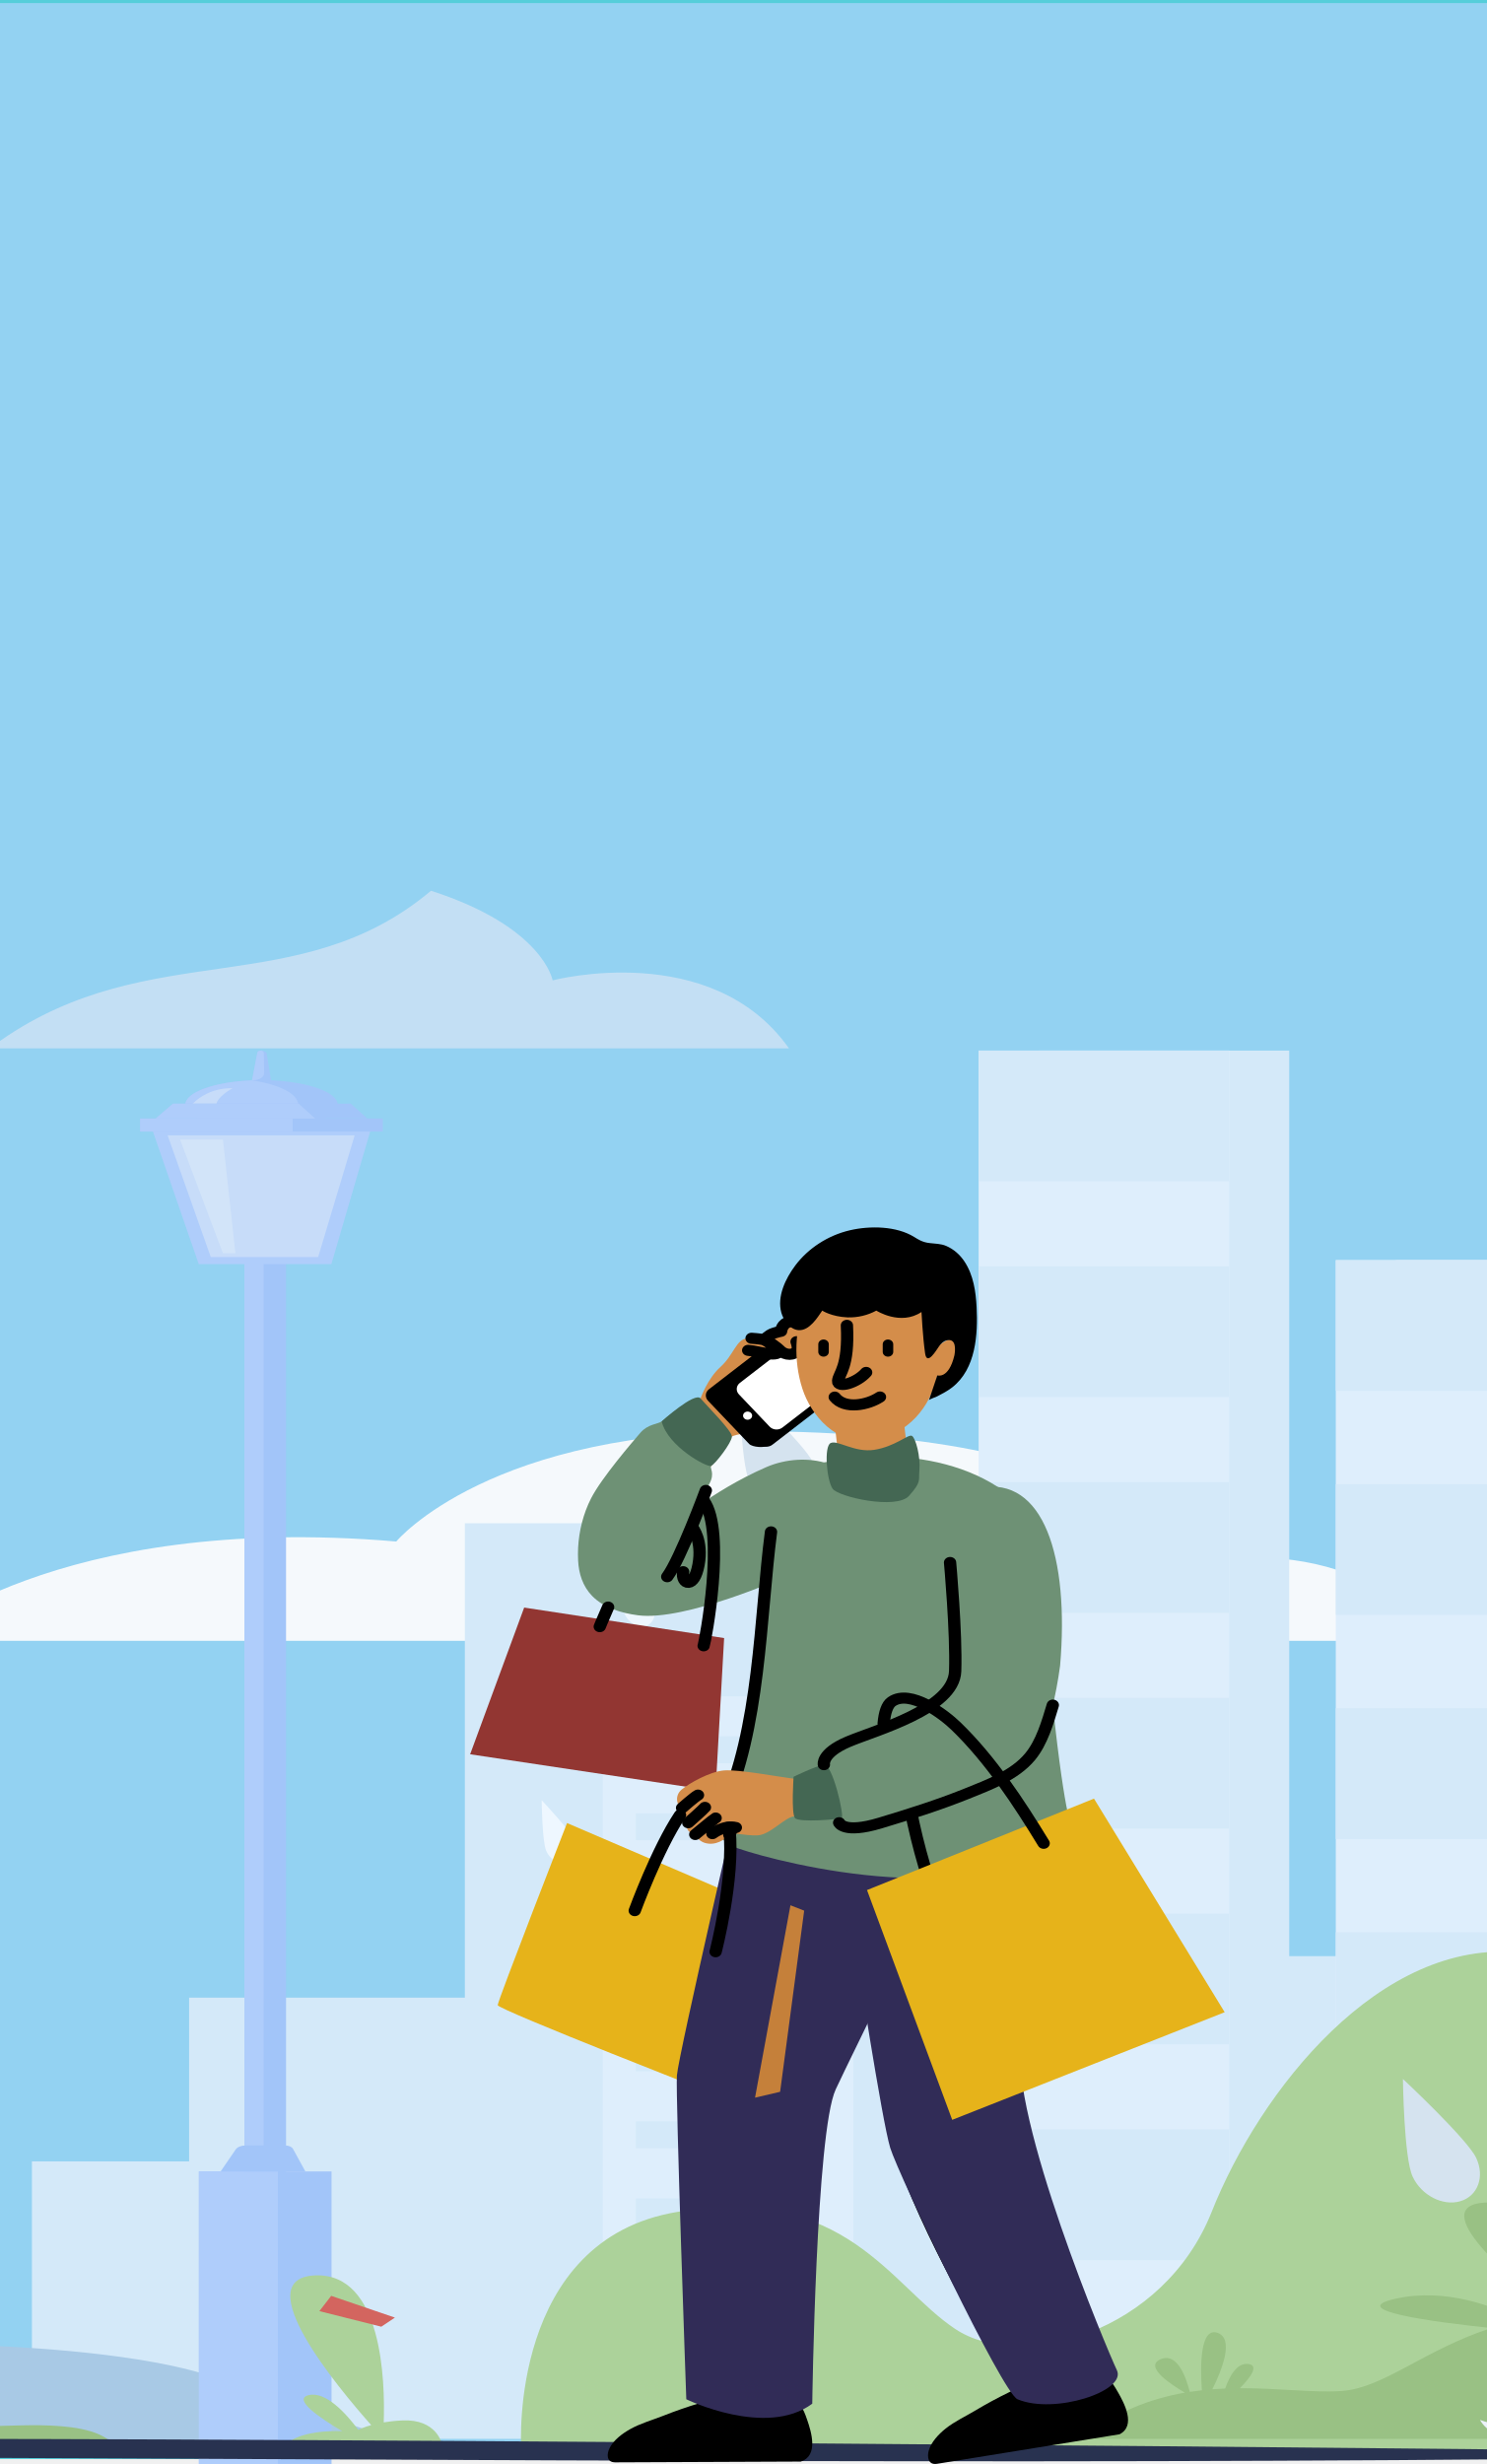
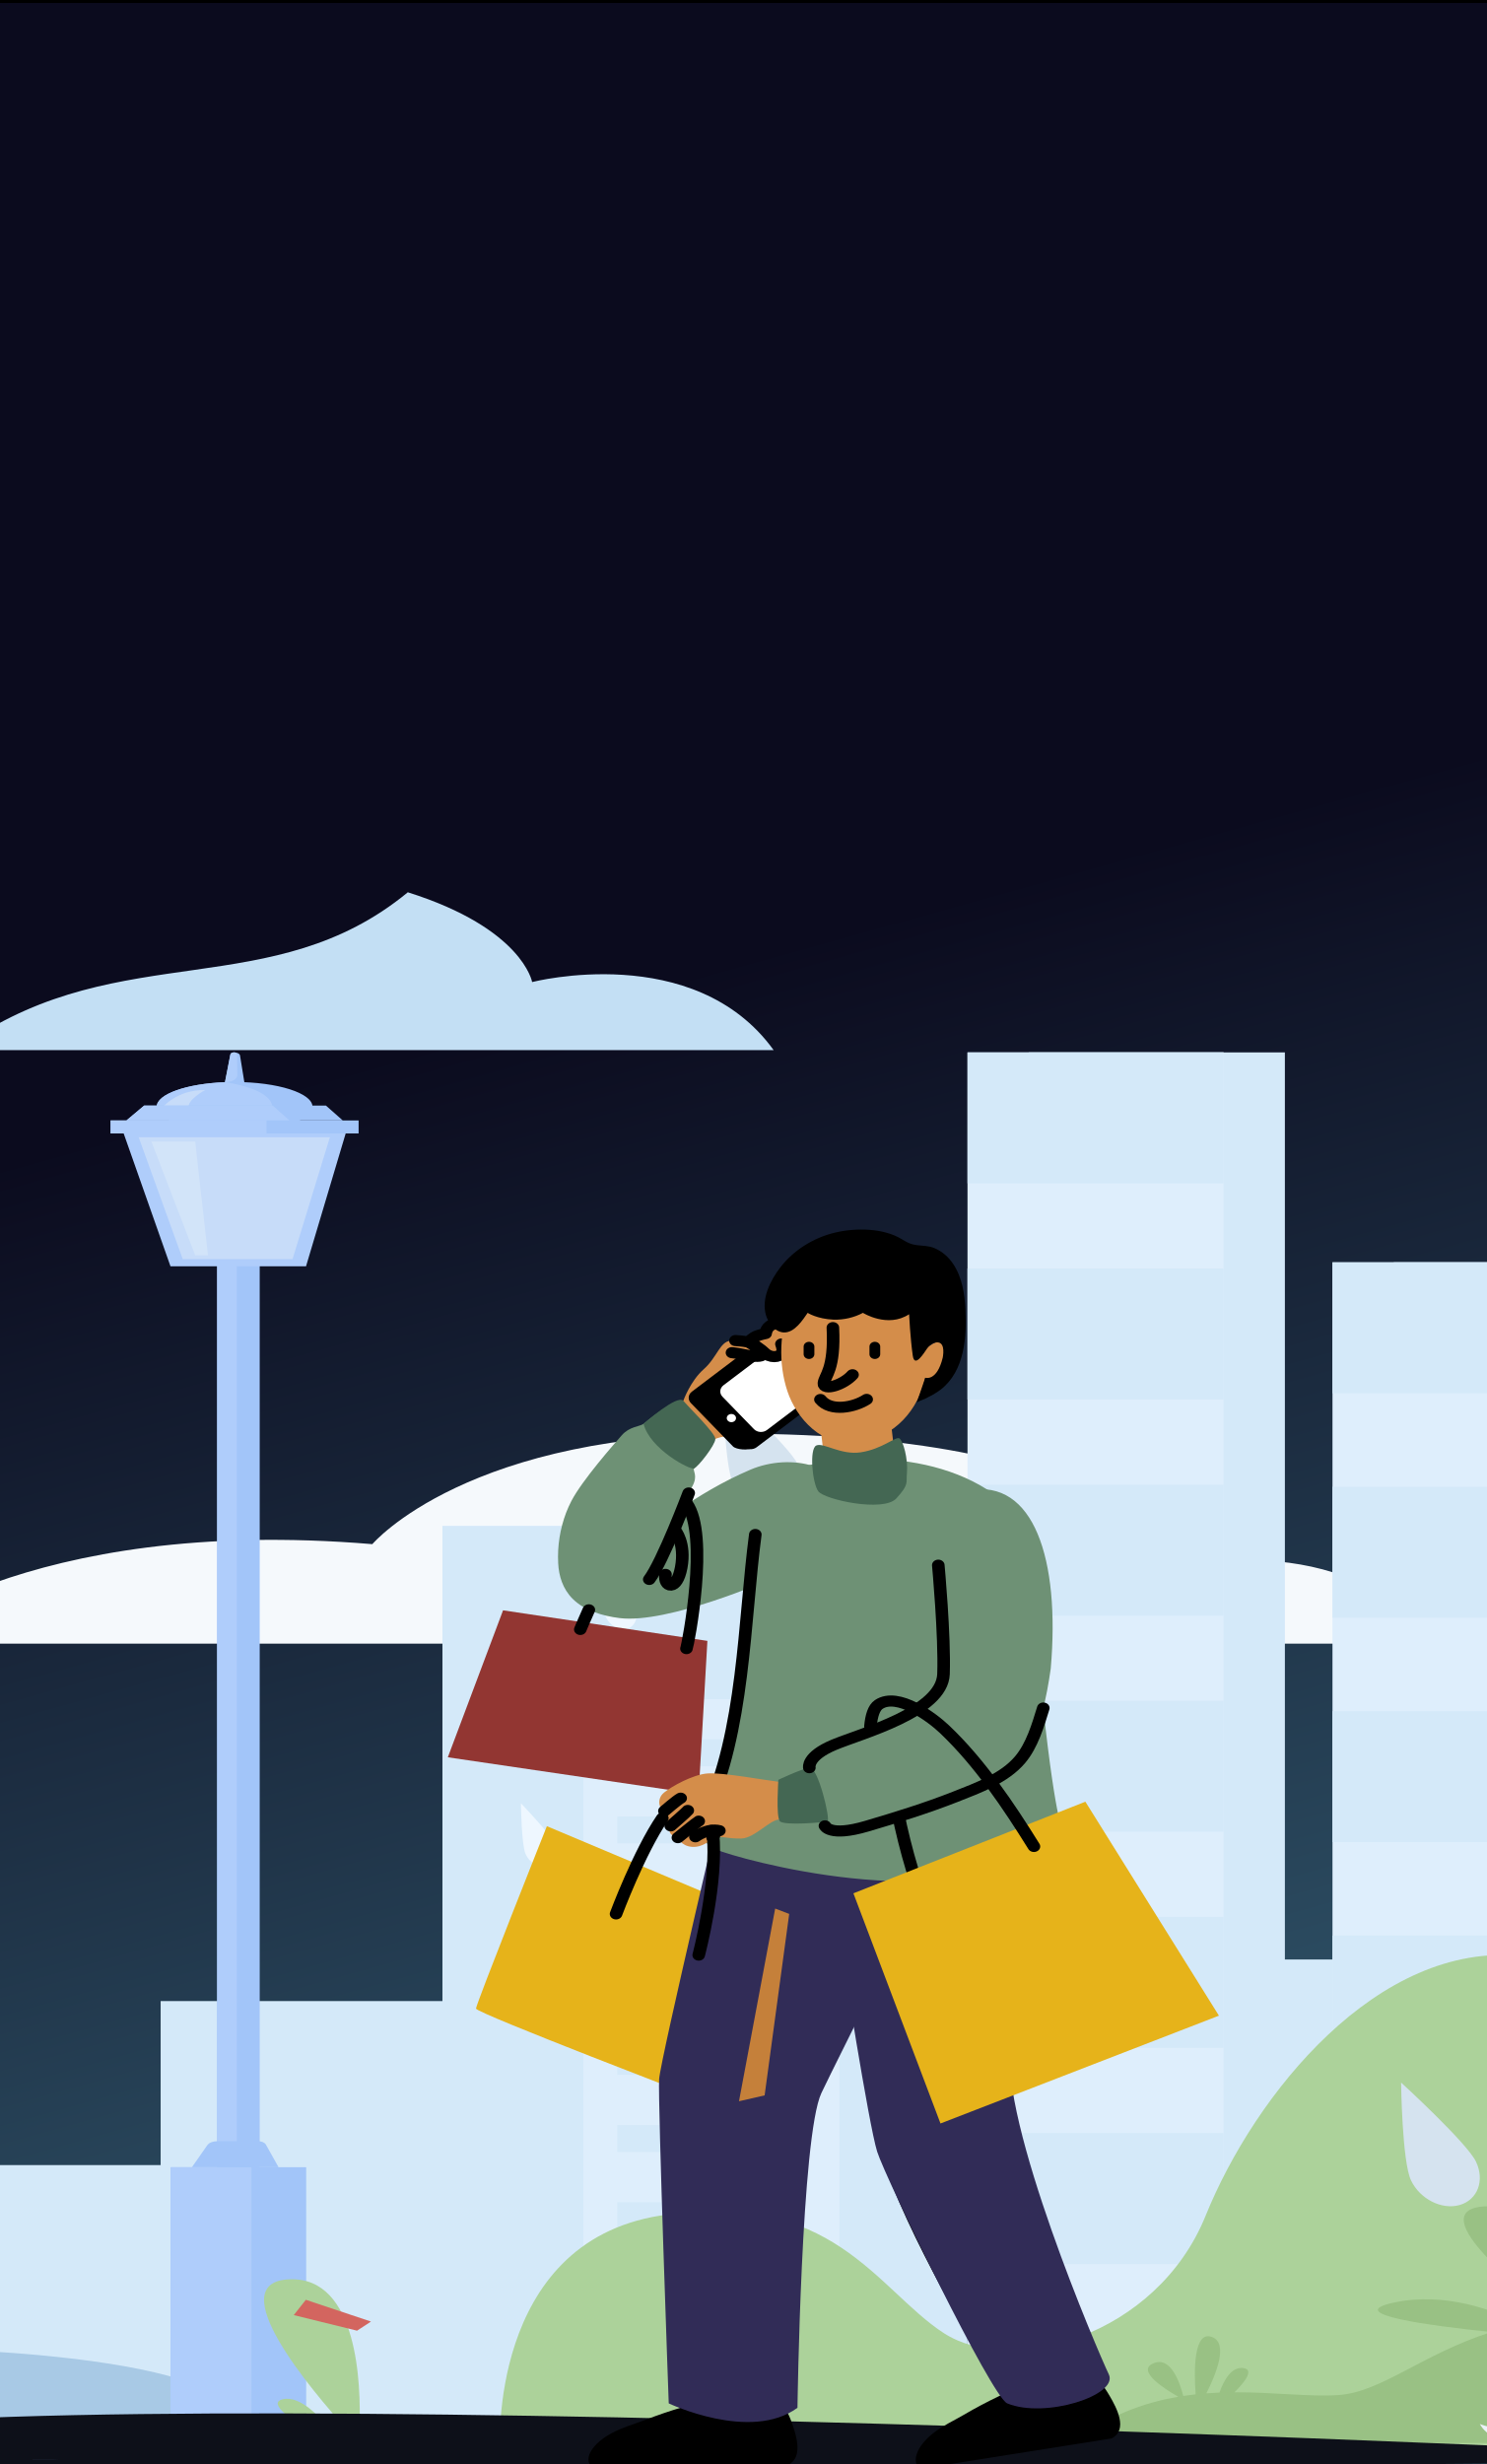
- <svg xmlns="http://www.w3.org/2000/svg" width="207" height="343" preserveAspectRatio="none" viewBox="510.928 -103.283 228.785 421.129">
-   <path d="M-94.163-1136.5h499.06v401.271h-499.06z" style="stroke:#55ceda;fill:#93d2f2" transform="translate(433.95 1085.59)scale(1.04608)" />
+ <svg xmlns="http://www.w3.org/2000/svg" width="207" height="343" preserveAspectRatio="none" viewBox="515.839 -103.283 223.874 420.408">
+   <defs>
+     <linearGradient id="a" x1="596.477" x2="596.477" y1="-103.28" y2="317.911" gradientTransform="matrix(.95361 -.30103 .18968 .60832 215.059 259.318)" gradientUnits="userSpaceOnUse">
+       <stop offset="0" style="stop-color:#0b0b1e" />
+       <stop offset="1" style="stop-color:#38657b" />
+     </linearGradient>
+   </defs>
+   <path d="M335.448-103.28h522.057v421.191H335.448z" style="stroke:#000;fill:url(#a)" />
  <path d="M2561.348 1435.265s80.376-80.575 273.398-62.323c0 0 53.096-71.16 209.493-69.165 217.834 2.781 230.23 84.512 230.23 84.512s98.877-28.909 147.266 46.977z" style="fill:#f5f9fc" transform="translate(-200.337 -213.837)scale(.27242)" />
  <path d="M3056.57 1063.53h-451.39c2.04-1.77 4.07-3.4 6.24-5.03 84.47-65.18 168.39-24.17 242.94-93.83 63.56 22.676 68.72 56.22 68.72 56.22s89.63-26.21 133.49 42.64" style="fill:#c3dff4" transform="translate(-200.337 -213.837)scale(.27242)" />
  <path d="M3252.338 1633.078h367.806v302.865h-367.806zm-378.841-271.59v297.633h-155.761v102.723h-88.795v174.099h497.287v-574.455z" style="fill:#d4e9f9" transform="translate(-200.337 -213.837)scale(.27242)" />
  <path d="M3399.341 1196.427h141.553v741.825h-141.553z" style="fill:#d4e9f9" transform="translate(-200.337 -213.837)scale(.27242)" />
  <path d="M3365.464 1196.427h141.553v741.825h-141.553z" style="fill:#deeefc" transform="translate(-200.337 -213.837)scale(.27242)" />
  <path d="M3365.464 1196.427h141.553v82.025h-141.553zm0 140.56h141.553v82.025h-141.553zm0 140.561h141.553v82.025h-141.553zm0 140.56h141.553v82.025h-141.553zm0 140.561h141.553v82.025h-141.553zm-167.863-693.72h141.553v873.303h-141.553z" style="fill:#d4e9f9" transform="translate(-200.337 -213.837)scale(.27242)" />
  <path d="M3163.725 1064.949h141.553v873.303h-141.553z" style="fill:#deeefc" transform="translate(-200.337 -213.837)scale(.27242)" />
  <path d="M3163.725 1064.949h141.553v82.025h-141.553zm0 135.365h141.553v82.025h-141.553zm0 135.365h141.553v82.026h-141.553zm0 135.366h141.553v82.025h-141.553zm0 135.364h141.553v82.025h-141.553zm0 135.365h141.553v82.025h-141.553zm-141.552-271.702h141.552v468.18h-141.552z" style="fill:#d4e9f9" transform="translate(-200.337 -213.837)scale(.27242)" />
  <path d="M2951.396 1470.072h141.552v468.18h-141.552z" style="fill:#deeefc" transform="translate(-200.337 -213.837)scale(.27242)" />
  <path d="M2970.116 1495.146h102.329v16.91h-102.329zm0 48.319h102.329v16.91h-102.329zm0 48.317h102.329v16.911h-102.329zm0 48.318h102.329v16.911h-102.329zm0 48.318h102.329v16.911h-102.329zm0 48.318h102.329v16.911h-102.329zm0 48.319h102.329v16.911h-102.329zm0 48.318h102.329v16.911h-102.329zm0 48.317h102.329v16.911h-102.329z" style="fill:#d4e9f9" transform="translate(-200.337 -213.837)scale(.27242)" />
  <path d="M2281.04 1946.81s-40.98-31.04 91.26-55.1c132.21-24.05 301.34-18.34 361.74 6.39 60.41 24.73 126.34 47.12 126.34 47.12z" style="fill:#a8c9e5" transform="translate(-200.337 -213.837)scale(.27242)" />
  <path d="M1771.209 512.226h-13.433l.119-1.054 4.053-35.825a2.29 2.29 0 0 1 2.272-2.027 3.63 3.63 0 0 1 2.418.935 3.6 3.6 0 0 1 1.153 2.309z" style="fill:#a2c5f9" transform="matrix(.24746 0 0 .16523 114.523 -1.933)" />
  <path d="m1759.073 504.097-.479.013 3.354-28.763a2.29 2.29 0 0 1 2.272-2.027c.146 0 .282.009.427.027q.192.16.354.336c.591.637.945 1.473.954 2.399l.196 20.679a7.27 7.27 0 0 1-7.078 7.336" style="fill:#afcdfb" transform="matrix(.24746 0 0 .16523 114.523 -1.933)" />
  <path d="M1753.869 671.638h25.901V1815.24h-25.901z" style="fill:#a2c5f9" transform="matrix(.24746 0 0 .16523 114.523 -1.933)" />
  <path d="M1753.869 671.638h11.96V1815.24h-11.96z" style="fill:#afcdfb" transform="matrix(.24746 0 0 .16523 114.523 -1.933)" />
-   <path d="M1725.569 1632.745h82.492v302.584h-82.492z" style="fill:#a2c5f9" transform="matrix(.24746 0 0 .16523 114.523 -1.933)" />
-   <path d="M1725.569 1632.745h49.166v302.584h-49.166z" style="fill:#afcdfb" transform="matrix(.24746 0 0 .16523 114.523 -1.933)" />
+   <path d="M541.532 266.486h20.413v49.996h-20.413z" style="fill:#a2c5f9" />
+   <path d="M541.532 266.486h12.167v49.996h-12.167z" style="fill:#afcdfb" />
  <path d="M1811.896 529.483c0 14.132-21.22 25.583-47.402 25.583-1.999 0-3.962-.064-5.898-.2-23.393-1.563-41.505-12.333-41.505-25.383s18.112-23.811 41.505-25.374a84 84 0 0 1 5.898-.2c26.182.001 47.402 11.451 47.402 25.574" style="fill:#a2c5f9" transform="matrix(.24746 0 0 .16523 114.523 -1.933)" />
  <path d="M1787.358 529.483c0 11.387-11.851 21.166-28.764 25.383-23.393-1.563-41.505-12.333-41.505-25.383s18.112-23.811 41.505-25.374c16.914 4.208 28.764 13.987 28.764 25.374" style="fill:#afcdfb" transform="matrix(.24746 0 0 .16523 114.523 -1.933)" />
  <path d="M1807.963 694.193h-82.487l-29.082-140.037h136.199z" style="fill:#afcdfb" transform="matrix(.24746 0 0 .16523 114.523 -1.933)" />
  <path d="M1689.036 543.606h150.915v13.433h-150.915z" style="fill:#a2c5f9" transform="matrix(.24746 0 0 .16523 114.523 -1.933)" />
  <path d="M1689.036 543.606h94.87v13.433h-94.87z" style="fill:#afcdfb" transform="matrix(.24746 0 0 .16523 114.523 -1.933)" />
-   <path d="M1739.083 1632.745h52.71l-7.714-23.397a5.06 5.06 0 0 0-4.806-3.477h-24.694a6.61 6.61 0 0 0-6.112 4.094z" style="fill:#a2c5f9" transform="matrix(.24746 0 0 .16523 114.523 -1.933)" />
+   <path d="M544.738 266.486h13.044l-1.909-3.866c-.169-.343-.649-.574-1.189-.574h-6.111c-.663 0-1.26.267-1.513.676z" style="fill:#a2c5f9" />
  <path d="M1706.139 560.981h116.327l-22.721 125.87h-66.796zm14.087-29.989s8.86-19.357 26.355-18.767c0 0-11.133 9.905-10.11 18.767s-16.245 0-16.245 0" style="fill:#c7dcf9" transform="matrix(.24746 0 0 .16523 114.523 -1.933)" />
  <path d="M1830.309 543.606h-131.631l10.778-15.349h110.62z" style="fill:#a2c5f9" transform="matrix(.24746 0 0 .16523 114.523 -1.933)" />
  <path d="M1797.892 543.606h-99.214l10.778-15.349h78.203z" style="fill:#afcdfb" transform="matrix(.24746 0 0 .16523 114.523 -1.933)" />
  <path d="M1713.864 565.375h26.658l7.763 117.538h-7.763z" style="fill:#d2e4f9" transform="matrix(.24746 0 0 .16523 114.523 -1.933)" />
  <path d="M2905.297 1940.561s-6.804-129.841 88.444-147.051 119.929 46.334 156.828 73.525 117.577 2.647 144.791-73.525c27.215-76.172 95.248-171.974 174.622-162.626s92.98 66.332 115.659 72.991c22.678 6.658 99.733-16.875 121.303 62.926 21.569 79.802 2.342 182.256 2.342 182.256zm-87.196-2.599 42.281.691s-3.023-15.262-22.172-14.276c-3.986.205-7.485.644-10.538 1.206.785-25.807-.73-93.852-38.697-92.21-38.683 1.672 12.619 70.16 31.63 93.929-3.328 1.03-5.736 2.13-7.308 2.971-6.906-10.312-18.316-24.32-27.997-21.775-9.284 2.439 5.938 14.077 18.957 22.633-7.878-.32-20.912.21-29.354 6.125l40.165.657c2.744 1.648 4.497 2.648 4.497 2.648s-.524-.983-1.464-2.599" style="fill:#acd29a" transform="translate(-200.337 -213.837)scale(.27242)" />
  <path d="M2326.98 1946.81s13.6-33.36 63.49-34.12c49.88-.75 80.87-31.74 123.96-24.18 43.08 7.55 71.8 38.55 89.19 39.3 17.38.76 69.16-6.6 75.02 19zm1295.146-10.867s-6.965-66.619-94.645-77.2c-10.767-1.3-20.73-1.606-30.002-1.147-4.24-20.465-20.382-74.532-50.573-69.629-29.474 4.787 22.101 51.996 43.251 70.158a151 151 0 0 0-20.029 3.293c-15.248-8.668-42.618-20.364-70.787-13.443-28.818 7.08 19.725 14.434 53.936 18.433-37.692 13.524-60.787 37.682-84.527 39.478-15.813 1.197-35.65-1.822-57.44-1.738 5.953-6.748 10.978-14.267 4.81-15.181-6.558-.972-10.749 7.743-13.137 15.378q-3.597.156-7.25.467c5.524-12.305 12.396-31.659 2.988-35.365-10.072-3.968-9.827 21.414-8.896 35.98q-3.402.42-6.837 1.012c-1.875-8.222-6.827-25.121-16.52-20.442-9.733 4.699 6.545 16.298 13.778 20.943-19.335 3.74-39.369 11.982-58.899 29.005h400.779z" style="fill:#99c184" transform="translate(-200.337 -213.837)scale(.27242)" />
-   <path d="M3467.149 1948.706c-359.99 3.47-720.013-1.03-1080.019-1.545-81.606-.117-137.907-.351-244.818-.351-28.067 0 163.524-10.866 184.668-10.866h247.847c284.262 0 1160.737 8.496 1142.35 10.865-79.462 10.238-169.913 1.125-250.028 1.897" style="fill:#283250" transform="translate(-200.337 -213.837)scale(.27242)" />
+   <path d="M3467.149 1948.706c-359.99 3.47-724.281 3.498-1084.287 2.983-81.606-.117-133.639 0-240.55 0-28.067 0 163.524-15.745 184.668-15.745l247.847-13.171c285.553-21.717 1160.89 28.913 1142.351 28.916-95.052.014-59.324.365-176.284.014" style="fill:#0d1019" transform="translate(-200.337 -213.837)scale(.27242)" />
  <path d="m2382.927 1927.043 2.215 8.9h17.018v-6.107z" style="fill:#d3655f" transform="matrix(.65681 0 0 .29876 -1116.328 -261.89)" />
  <path d="m2555.11 1844.28-2.77 8.74 14.51 8.9 3.19-5.2z" style="fill:#d3655f;transform-box:fill-box;transform-origin:45.666% 50%" transform="matrix(.65681 0 0 .29876 -1116.328 -261.89)" />
  <path d="M2492.377 1935.228c.078.077.112.122.112.122h5.967a10.4 10.4 0 0 0-1.579-.122z" style="fill:#2e3552" transform="matrix(.65681 0 0 .29876 -1116.328 -261.89)" />
  <path d="M3097.19 1209.12c-2.25-6.04-18.72-25.43-18.72-25.43s.23 25.44 2.48 31.48c2.25 6.03 7.71 9.57 12.19 7.9 4.49-1.67 6.3-7.92 4.05-13.95" style="fill:#e9f3fe" transform="translate(-200.337 -213.837)scale(.27242)" />
  <path d="M1872.489 1391.203s.186 20.123 1.965 24.897 6.097 7.572 9.643 6.251c3.548-1.322 4.98-6.264 3.201-11.038-1.779-4.773-14.809-20.11-14.809-20.11m34.991-117.622s.187 20.123 1.966 24.897 6.096 7.572 9.643 6.251c3.546-1.322 4.979-6.264 3.2-11.038s-14.809-20.11-14.809-20.11m148.94 197.474c-1.779-4.774-14.809-20.111-14.809-20.111s.187 20.123 1.965 24.897 6.097 7.572 9.644 6.251c3.547-1.322 4.979-6.263 3.2-11.037" style="fill:#d5e3ef" transform="matrix(.76115 0 0 .67058 -827.157 -720.931)" />
  <path d="M2919.373 1566.727c2.25 6.035 7.708 9.573 12.19 7.902 4.484-1.671 6.295-7.918 4.046-13.953-2.25-6.035-18.722-25.425-18.722-25.425s.237 25.44 2.486 31.476m44.236-148.698c2.25 6.035 7.708 9.573 12.191 7.902s6.294-7.918 4.045-13.953c-2.25-6.035-18.722-25.425-18.722-25.425s.237 25.441 2.486 31.476m169.568 224.221c2.25 6.036 7.708 9.574 12.191 7.903s6.294-7.919 4.045-13.953c-2.25-6.036-18.721-25.425-18.721-25.425s.237 25.441 2.485 31.475" style="fill:#eef7ff" transform="translate(-200.337 -213.837)scale(.27242)" />
  <path d="M3480.589 1918.56s7.441 16.058-7.049 17.233c-14.492 1.175-23.109-4.7-26.634-11.751 0 0 18.017 7.442 15.274-1.565-2.742-9.009-9.791-23.501-9.791-23.501s15.268 27.429 22.879 26.111c3.395-.587 5.321-6.527 5.321-6.527" style="fill:#ebf2f9" transform="translate(-200.337 -213.837)scale(.27242)" />
  <path d="m314.366 189.088-.562 11.114-16.043-2.676 3.533-10.652z" style="fill:#923632;fill-opacity:1;clip-path:url(#clippath0)" transform="translate(-117.606 -268.398)scale(2.35383)" />
  <path d="m304.097 202.52 12.525 5.971-2.315 13.968s-14.744-6.398-14.744-6.717c0-.321 4.534-13.222 4.534-13.222" style="fill:#e6b31a;fill-opacity:1;clip-path:url(#clippath0)" transform="translate(-117.606 -268.398)scale(2.35383)" />
  <path d="M305.435 177.008c1.443-2.053 3.45-3.803 5.309-5.322 0 0 .448-1.432 1.308-2.291.859-.859 1.03-2.004 1.718-2.062s1.231 0 1.231 0-.2-.601 1.002-.458c0 0 1.145-1.46 1.403.458.258 1.919 1.403 3.465 1.117 3.809-.286.343-1.976 1.374-2.262 2.233-.282.845-3.154.659-3.619 1.189l-4.197 7.021 3.662-2.215s6.019 3 3.29 4.888c-2.728 1.889-9.573 2.8-11.147 1.646-1.298-.952-.937-3.477-.651-4.849.305-1.469.969-2.812 1.836-4.047" style="fill:#d48d4a;fill-opacity:1;clip-path:url(#clippath0)" transform="translate(-112.71 -268.398)scale(2.35383)" />
  <path d="m311.231 171.852 2.689 3.138c.213.247 1.03.31 1.278.098l5.482-5.113a.59.59 0 0 0 .064-.832l-2.689-3.138a.59.59 0 0 0-.831-.064l-5.928 5.079a.59.59 0 0 0-.065.832" style="fill:#000;fill-opacity:1;clip-path:url(#clippath0)" transform="translate(-112.71 -268.398)scale(2.35383)" />
  <path d="m311.916 171.851 2.689 3.138a.59.59 0 0 0 .831.064l5.928-5.08a.59.59 0 0 0 .064-.831l-2.688-3.138a.59.59 0 0 0-.832-.064l-5.928 5.079a.59.59 0 0 0-.064.832" style="fill:#000;fill-opacity:1;clip-path:url(#clippath0)" transform="translate(-112.71 -268.398)scale(2.35383)" />
  <path d="m313.252 171.391 2.012 2.348a.59.59 0 0 0 .832.064l4.263-3.652a.59.59 0 0 0 .064-.832l-2.013-2.348a.59.59 0 0 0-.831-.064l-4.263 3.652a.59.59 0 0 0-.064.832m.376 1.323a.296.296 0 1 0 .386.45.296.296 0 0 0-.386-.45" style="fill:#fff;fill-opacity:1;clip-path:url(#clippath0)" transform="translate(-112.71 -268.398)scale(2.35383)" />
  <path d="m319.228 167.496.8.934a.11.11 0 0 0 .153.012l.001-.001a.11.11 0 0 0 .011-.152l-.8-.934a.11.11 0 0 0-.153-.012l-.001.001a.11.11 0 0 0-.011.152" style="fill:#443a7e;fill-opacity:1;clip-path:url(#clippath0)" transform="translate(-112.71 -268.398)scale(2.35383)" />
  <path d="m319.228 167.496.8.934a.11.11 0 0 0 .153.012l.001-.001a.11.11 0 0 0 .011-.152l-.8-.934a.11.11 0 0 0-.153-.012l-.001.001a.11.11 0 0 0-.011.152" style="fill:#443a7e;fill-opacity:1;clip-path:url(#clippath0)" transform="translate(-112.71 -268.398)scale(2.35383)" />
  <path d="m319.228 167.496.8.934a.11.11 0 0 0 .153.012l.001-.001a.11.11 0 0 0 .011-.152l-.8-.934a.11.11 0 0 0-.153-.012l-.001.001a.11.11 0 0 0-.011.152" style="fill:#443a7e;fill-opacity:1;clip-path:url(#clippath0)" transform="translate(-112.71 -268.398)scale(2.35383)" />
  <path d="m319.228 167.496.8.934a.11.11 0 0 0 .153.012l.001-.001a.11.11 0 0 0 .011-.152l-.8-.934a.11.11 0 0 0-.153-.012l-.001.001a.11.11 0 0 0-.011.152" style="fill:#443a7e;fill-opacity:1;clip-path:url(#clippath0)" transform="translate(-112.71 -268.398)scale(2.35383)" />
  <path d="m319.228 167.496.8.934a.11.11 0 0 0 .153.012l.001-.001a.11.11 0 0 0 .011-.152l-.8-.934a.11.11 0 0 0-.153-.012l-.001.001a.11.11 0 0 0-.011.152" style="fill:#fff59f;fill-opacity:1;clip-path:url(#clippath0)" transform="translate(-112.71 -268.398)scale(2.35383)" />
  <path d="M314.867 167.424c.187-.001.9.555 1.061.777-.157-.113-.85-.71-1.061-.777m-1.008.773c.436.042.848.179 1.279.239.236.034.727.097.79-.235.007-.036-.038-.017-.043-.052.423.482 1.002.39 1.174.079.083-.15.046-.405-.037-.659.659.08 1.357-.17 1.546-.414.209-.267-.911-1-1.731-1.048-.683-.041-.805.516-.827.703-.295.066-.606.176-.707.257-.23.183-.365.292-.436.357-.277-.071-.786-.104-.786-.104" style="fill:#d48d4a;fill-opacity:1;clip-path:url(#clippath0)" transform="translate(-112.71 -268.398)scale(2.35383)" />
  <path d="M314.867 167.424c.187-.001.9.555 1.061.777-.157-.113-.85-.71-1.061-.777m-1.008.773c.436.042.848.179 1.279.239.236.034.727.097.79-.235.007-.036-.038-.017-.043-.052.423.482 1.002.39 1.174.079.083-.15.046-.405-.037-.659.659.08 1.357-.17 1.546-.414.209-.267-.911-1-1.731-1.048-.683-.041-.805.516-.827.703-.295.066-.606.176-.707.257-.23.183-.365.292-.436.357-.277-.071-.786-.104-.786-.104" style="fill:none;stroke:#000;stroke-opacity:1;stroke-miterlimit:0;stroke-linecap:round;stroke-linejoin:round;stroke-width:.804px;stroke-dashoffset:0;clip-path:url(#clippath0)" transform="translate(-112.71 -268.398)scale(2.35383)" />
  <path d="M303.248 179.799a9 9 0 0 1 .338-.852c.689-1.502 2.74-4.142 3.228-4.769.488-.628 1.11-.614 1.388-.82.858-.812 1.595-1.37 1.938-1.278 1.4.371 1.166 1.903 2.501 2.484.213.092-.589.733-1.211 2.027-.085.177.267.519-.104 1.287-.372.769-.683 1.417-.718 1.6 1.043-.818 2.603-1.917 4.438-2.803 1.268-.613 2.815-.712 4.011-.254 1.325.507 2.221 1.696 1.837 3.623-.478 2.397-4.667 4.626-4.667 4.626s-6.483 3.206-9.565 2.765c-1.105-.159-2.246-.544-3.004-1.405-.623-.71-.878-1.643-.917-2.572a10.1 10.1 0 0 1 .507-3.659" style="fill:#6e9175;fill-opacity:1;clip-path:url(#clippath0)" transform="translate(-112.71 -268.398)scale(2.35383)" />
  <path d="M310.215 181.07s.691.924.396 2.701-1.112 1.458-1.006.498m-4.903 2.569c-.342.856-.546 1.421-.546 1.421m6.791 1.39c.095-.267 1.472-8.271 0-10.538" style="fill:none;stroke:#000;stroke-opacity:1;stroke-miterlimit:0;stroke-linecap:round;stroke-linejoin:round;stroke-width:.804px;stroke-dashoffset:0;clip-path:url(#clippath0)" transform="translate(-112.71 -268.398)scale(2.35383)" />
  <path d="M308.202 173.358s2.164-2.171 2.542-1.671 2.049 2.339 2.051 2.766c.001.427-1.098 2.024-1.365 2.138s-2.816-1.404-3.228-3.233" style="fill:#446753;fill-opacity:1;clip-path:url(#clippath0)" transform="translate(-112.71 -268.398)scale(2.35383)" />
  <path d="M311.09 178.369s-1.661 4.986-2.523 6.265" style="fill:none;stroke:#000;stroke-opacity:1;stroke-miterlimit:0;stroke-linecap:round;stroke-linejoin:round;stroke-width:.804px;stroke-dashoffset:0;clip-path:url(#clippath0)" transform="translate(-112.71 -268.398)scale(2.35383)" />
  <path d="M317.226 244.77c.241.293.346.626.488 1.08.268.862.763 2.606-.42 3.033l-12.126.056c-.607.003-.551-.629-.373-1.028.26-.586.832-1.063 1.363-1.391.669-.414 1.424-.646 2.136-.957.79-.346 1.599-.66 2.419-.933 1.255-.418 2.573-.894 3.914-.875.722.01 1.461.191 2.077.576.229.143.394.285.522.439" style="fill:#000;fill-opacity:1;clip-path:url(#clippath0)" transform="translate(-112.71 -268.398)scale(2.35383)" />
  <path d="M323.437 199.764c.865.876.382 3.265.281 4.312-.251 2.605-.742 5.192-1.28 7.75-1.37 6.527-3.713 8.504-4.359 15.152-.279 2.872-.701 10.03-.914 12.908-.109 1.467-.489 4.909-.489 4.909s-1.831.904-3.018.645-1.416-1.208-1.416-1.208-.231-2.137-.63-5.093c-.722-5.324-1.539-12.94-1.482-16.225.51-4.939 4.104-22.654 4.104-22.654 3.096-3.667 7.464-2.256 9.203-.496" style="fill:none;stroke:#000;stroke-opacity:1;stroke-miterlimit:0;stroke-linecap:round;stroke-linejoin:round;stroke-width:.804px;stroke-dashoffset:0;clip-path:url(#clippath0)" transform="translate(-112.71 -268.398)scale(2.35383)" />
  <path d="M313.76 197.963s-4.467 21.401-4.561 22.885c-.093 1.483.614 23.511.614 23.511s5.221 2.816 8.235.321c0 0 .238-19.732 1.533-22.822 1.297-3.091 5.374-11.947 6.035-14.755s-5.15-11.585-11.856-9.14" style="fill:#312c57;fill-opacity:1;clip-path:url(#clippath0)" transform="translate(-112.71 -268.398)scale(2.35383)" />
  <path d="M337.363 242.861c.288.247.449.557.667.979.413.803 1.202 2.436.109 3.061l-11.934 2.145c-.597.107-.651-.525-.545-.949.156-.622.636-1.19 1.103-1.606.587-.522 1.292-.88 1.938-1.31a28 28 0 0 1 2.223-1.336c1.165-.628 2.38-1.323 3.704-1.536.713-.114 1.473-.064 2.146.209.249.101.437.213.589.343" style="fill:#000;fill-opacity:1;clip-path:url(#clippath0)" transform="translate(-112.71 -268.398)scale(2.35383)" />
  <path d="M330.488 197.495c2.231 1.01 1.063 9.514.978 11.315-.173 3.665-.776 7.303-.81 10.977-.031 3.483.765 6.632 1.74 9.939.844 2.863 1.762 5.704 2.665 8.549.434 1.369 1.346 4.176 1.346 4.675-.295 1.113-3.366 1.761-4.045 1.208-.68-.552-2.149-3.194-2.149-3.194s-4.857-8.972-6.425-14.772c-1.296-4.794-3.396-24.992-3.396-24.992 1.574-4.535 7.841-4.723 10.096-3.705" style="fill:none;stroke:#000;stroke-opacity:1;stroke-miterlimit:0;stroke-linecap:round;stroke-linejoin:round;stroke-width:.804px;stroke-dashoffset:0;clip-path:url(#clippath0)" transform="translate(-112.71 -268.398)scale(2.35383)" />
  <path d="M318.934 199.219c-.263.07-.032 3.816-.026 4.106.064 3.033.741 5.573 1.97 8.314 0 0 1.728 12.528 2.268 14.472s7.332 17.788 8.319 18.248c2.42 1.128 7.148-.595 6.499-2.107-.648-1.512-7.042-18.409-6.286-24.025s3.978-19.076-2.268-21.816z" style="fill:#312c57;fill-opacity:1;clip-path:url(#clippath0)" transform="translate(-112.71 -268.398)scale(2.35383)" />
  <path d="M324.456 177.434s-.727 1.325-2.296 1.325-2.207-.946-2.207-.946l-.576-5.612 4.503-.379z" style="fill:#d48d4a;fill-opacity:1;clip-path:url(#clippath0)" transform="translate(-112.71 -268.398)scale(2.35383)" />
  <path d="M326.345 167.82c-.271-3.595-2.714-6.341-5.457-6.135-1.993.151-2.677 1.075-3.293 2.895-.686 2.024-.793 4.351-.191 6.409.569 1.946 2.226 4.116 4.531 3.737 2.382-.392 3.853-2.444 4.289-4.712.316.983 1.502-1.326 1.429-2.293s-1.308.099-1.308.099" style="fill:#d48d4a;fill-opacity:1;clip-path:url(#clippath0)" transform="translate(-112.71 -268.398)scale(2.35383)" />
  <path d="M325.112 160.218a4 4 0 0 1-.399-.252c-1.162-.8-2.89-.83-4.215-.485-1.442.376-2.72 1.314-3.553 2.544-.643.949-1.213 2.261-.917 3.439.125.498.542 1.231 1.136 1.267.7.042 1.228-.92 1.537-1.42 0 0 .598.443 1.66.493a3.43 3.43 0 0 0 1.875-.493s1.581 1.124 2.953.101c0 0 .078 1.771.236 3.003.121.948.742-.248.918-.522.121-.188.282-.369.499-.424.638-.162.559.72.499 1.089-.375 1.752-1.118 1.456-1.118 1.456l-.548 1.808c.022-.076.462-.239.532-.279.337-.192.692-.4.986-.654 1.573-1.362 1.682-3.889 1.599-5.809-.049-1.131-.204-2.349-.797-3.338-.287-.479-.686-.886-1.195-1.128-.34-.162-.715-.159-1.081-.207a1.7 1.7 0 0 1-.607-.189" style="fill:#000;fill-opacity:1;clip-path:url(#clippath0)" transform="translate(-112.71 -268.398)scale(2.35383)" />
  <path d="M320.313 166.381c.137 3.078-.528 3.458-.573 4.032s1.241.137 1.831-.614" style="fill:none;stroke:#000;stroke-opacity:1;stroke-miterlimit:0;stroke-linecap:round;stroke-linejoin:round;stroke-width:.804px;stroke-dashoffset:0;clip-path:url(#clippath0)" transform="translate(-112.71 -268.398)scale(2.35383)" />
  <path d="M318.786 168.655a.345.345 0 0 1-.344-.344v-.557c0-.189.155-.344.344-.344s.343.155.343.344v.557a.345.345 0 0 1-.343.344m4.212 0a.345.345 0 0 1-.344-.344v-.557c0-.189.155-.344.344-.344s.344.155.344.344v.557a.345.345 0 0 1-.344.344" style="fill:#000;fill-opacity:1;clip-path:url(#clippath0)" transform="translate(-112.71 -268.398)scale(2.35383)" />
  <path d="M322.475 171.584c-.776.577-2.3.93-2.958.007" style="fill:none;stroke:#000;stroke-opacity:1;stroke-miterlimit:0;stroke-linecap:round;stroke-linejoin:round;stroke-width:.804px;stroke-dashoffset:0;clip-path:url(#clippath0)" transform="translate(-112.71 -268.398)scale(2.35383)" />
  <path d="M321.415 175.961c-2.15.162-5.028.722-5.904 2.135-.723 1.165.015 6.925-1.346 15.277-1.362 8.351-3.67 9.96-.908 11.011s16.335 4.919 21.784-1.398c0 0-.561-1.054-1.428-10.779-.867-9.726-.475-11.493-2.638-13.448-2.121-1.917-5.095-2.785-7.91-2.85-.438-.01-1.012.004-1.65.052" style="fill:#6e9175;fill-opacity:1;clip-path:url(#clippath0)" transform="translate(-112.71 -268.398)scale(2.35383)" />
  <path d="M319.25 174.927c-.453.242-.255 2.713.127 3.316.381.604 4.173 1.544 4.999.516s.615-1.111.674-1.821c.086-1.054-.248-2.382-.486-2.531-.239-.149-1.091.778-2.473 1.014-1.276.217-2.387-.736-2.841-.494" style="fill:#446753;fill-opacity:1;clip-path:url(#clippath0)" transform="translate(-112.71 -268.398)scale(2.35383)" />
  <path d="M315.351 181.377c-.724 6.207-.712 14.374-3.187 20.241" style="fill:none;stroke:#000;stroke-opacity:1;stroke-miterlimit:0;stroke-linecap:round;stroke-linejoin:round;stroke-width:.804px;stroke-dashoffset:0;clip-path:url(#clippath0)" transform="translate(-112.71 -268.398)scale(2.35383)" />
  <path d="M329.444 178.176c-2.747-.002-.526 12.985-2.133 14.893-1.374 1.633-3.125 2.889-4.992 3.901-.938.508-1.907.957-2.887 1.377-.64.275-1.863 1.05-2.588.955-.89-.118-3.613-.69-4.557-.604s-2.281.934-2.774 1.386c-.494.452-.317 1.219.024 1.336 0 0-.462.794.403 1.077 0 0-.371.619.459.854 0 0 .202.603.89.667s1.218-.487 1.333-.68.996.113 1.848.076c.852-.036 1.846-1.403 2.434-1.375 2.345.111 4.691-.303 6.945-.921 2.648-.724 5.888-1.345 7.712-3.644 1.655-2.086 2.294-4.91 2.584-7.502.164-1.458.184-2.949-.04-4.402-.776-5.039-1.914-7.393-4.661-7.394" style="fill:#d48d4a;fill-opacity:1;clip-path:url(#clippath0)" transform="translate(-112.71 -268.398)scale(2.35383)" />
  <path d="M309.537 201.42s.817-.799 1.04-.93m-.637 2.007s.994-.975 1.091-1.116m-.632 1.97s1.266-1.161 1.331-1.195m.892 1.182s.344-.477-.096-.5" style="fill:none;stroke:#000;stroke-opacity:1;stroke-miterlimit:0;stroke-linecap:round;stroke-linejoin:round;stroke-width:.804px;stroke-dashoffset:0;clip-path:url(#clippath0)" transform="translate(-112.71 -268.398)scale(2.35383)" />
  <path d="M311.52 203.289s.781-.655 1.532-.443m-.414.122c.33 3.607-.908 8.897-.908 8.897m-5.287-2.985s1.474-4.47 2.96-6.941" style="fill:none;stroke:#000;stroke-opacity:1;stroke-miterlimit:0;stroke-linecap:round;stroke-linejoin:round;stroke-width:.804px;stroke-dashoffset:0;clip-path:url(#clippath0)" transform="translate(-112.71 -268.398)scale(2.35383)" />
  <path d="m316.622 208.491.897.389-1.572 13.153-1.64.426z" style="fill:#c5803a;fill-opacity:1;clip-path:url(#clippath0)" transform="translate(-112.71 -268.398)scale(2.35383)" />
  <path d="M324.454 201.421c.5 2.899 1.336 5.949 1.851 7.034" style="fill:none;stroke:#000;stroke-opacity:1;stroke-miterlimit:0;stroke-linecap:round;stroke-linejoin:round;stroke-width:.804px;stroke-dashoffset:0;clip-path:url(#clippath0)" transform="translate(-112.71 -268.398)scale(2.35383)" />
  <path d="m321.627 207.386 14.839-6.64 8.544 15.509-17.813 7.815z" style="fill:#e6b31a;fill-opacity:1;clip-path:url(#clippath0)" transform="translate(-112.71 -268.398)scale(2.35383)" />
  <path d="m318.872 198.372.932 3.397s-.762 1.188 1.519.985c2.281-.204 9.303-3.373 10.339-4.314s2.014-2.703 2.588-7.34c.614-7.936-1.096-13.78-5.23-12.924-4.133.855-.302 11.274-1.934 14.232s-9.425 4.354-8.214 5.964" style="fill:#6e9175;fill-opacity:1;clip-path:url(#clippath0)" transform="translate(-112.71 -268.398)scale(2.35383)" />
  <path d="M316.827 199.158s-.164 2.655.091 2.998c.256.344 2.85.095 3.051 0 .2-.095-.604-3.984-1.161-3.875-.556.11-1.981.877-1.981.877" style="fill:#446753;fill-opacity:1;clip-path:url(#clippath0)" transform="translate(-112.71 -268.398)scale(2.35383)" />
  <path d="M318.808 198.281s-.183-.829 1.584-1.663 6.91-2.37 6.998-5.121c.088-2.75-.333-7.896-.333-7.896m-7.251 18.896s.283.824 2.676.023c1.908-.638 3.811-1.304 5.649-2.123 1.486-.664 3.147-1.345 4.154-2.69.776-1.036 1.153-2.513 1.489-3.751" style="fill:none;stroke:#000;stroke-opacity:1;stroke-miterlimit:0;stroke-linecap:round;stroke-linejoin:round;stroke-width:.804px;stroke-dashoffset:0;clip-path:url(#clippath0)" transform="translate(-112.71 -268.398)scale(2.35383)" />
  <path d="M333.175 203.99c-1.634-2.971-3.438-6.034-5.72-8.496-.796-.86-2.997-2.723-4.21-1.792-.3.231-.466.796-.528 1.582" style="fill:none;stroke:#000;stroke-opacity:1;stroke-miterlimit:0;stroke-linecap:round;stroke-linejoin:round;stroke-width:.804px;stroke-dashoffset:0;clip-path:url(#clippath0)" transform="translate(-112.71 -268.398)scale(2.35383)" />
</svg>
